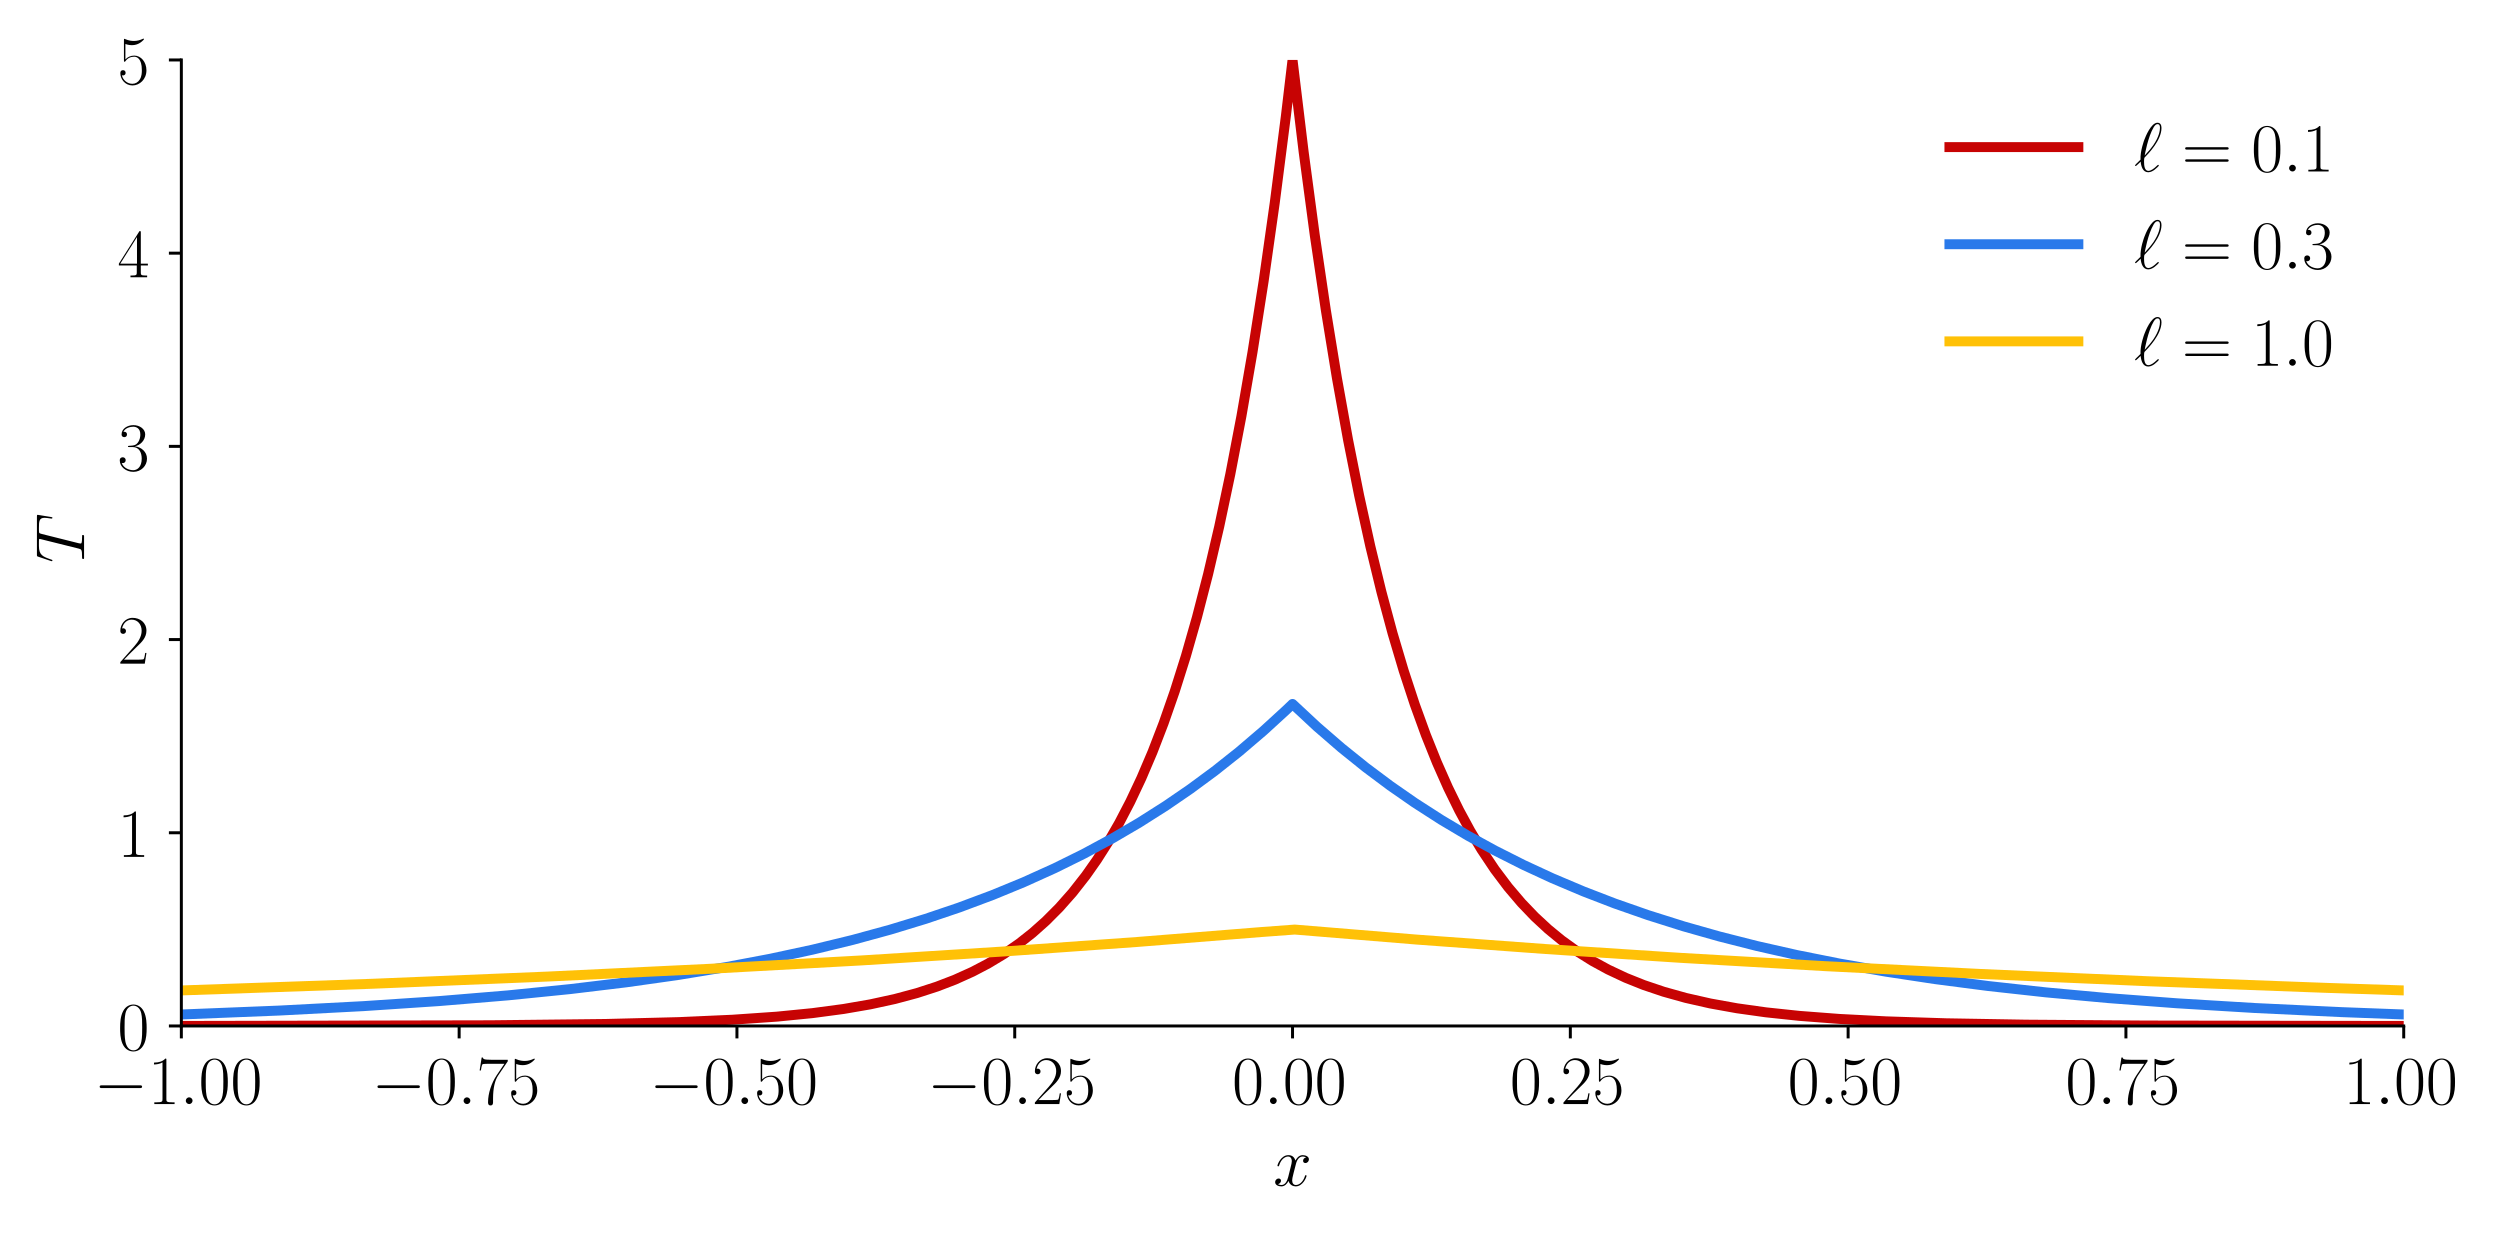
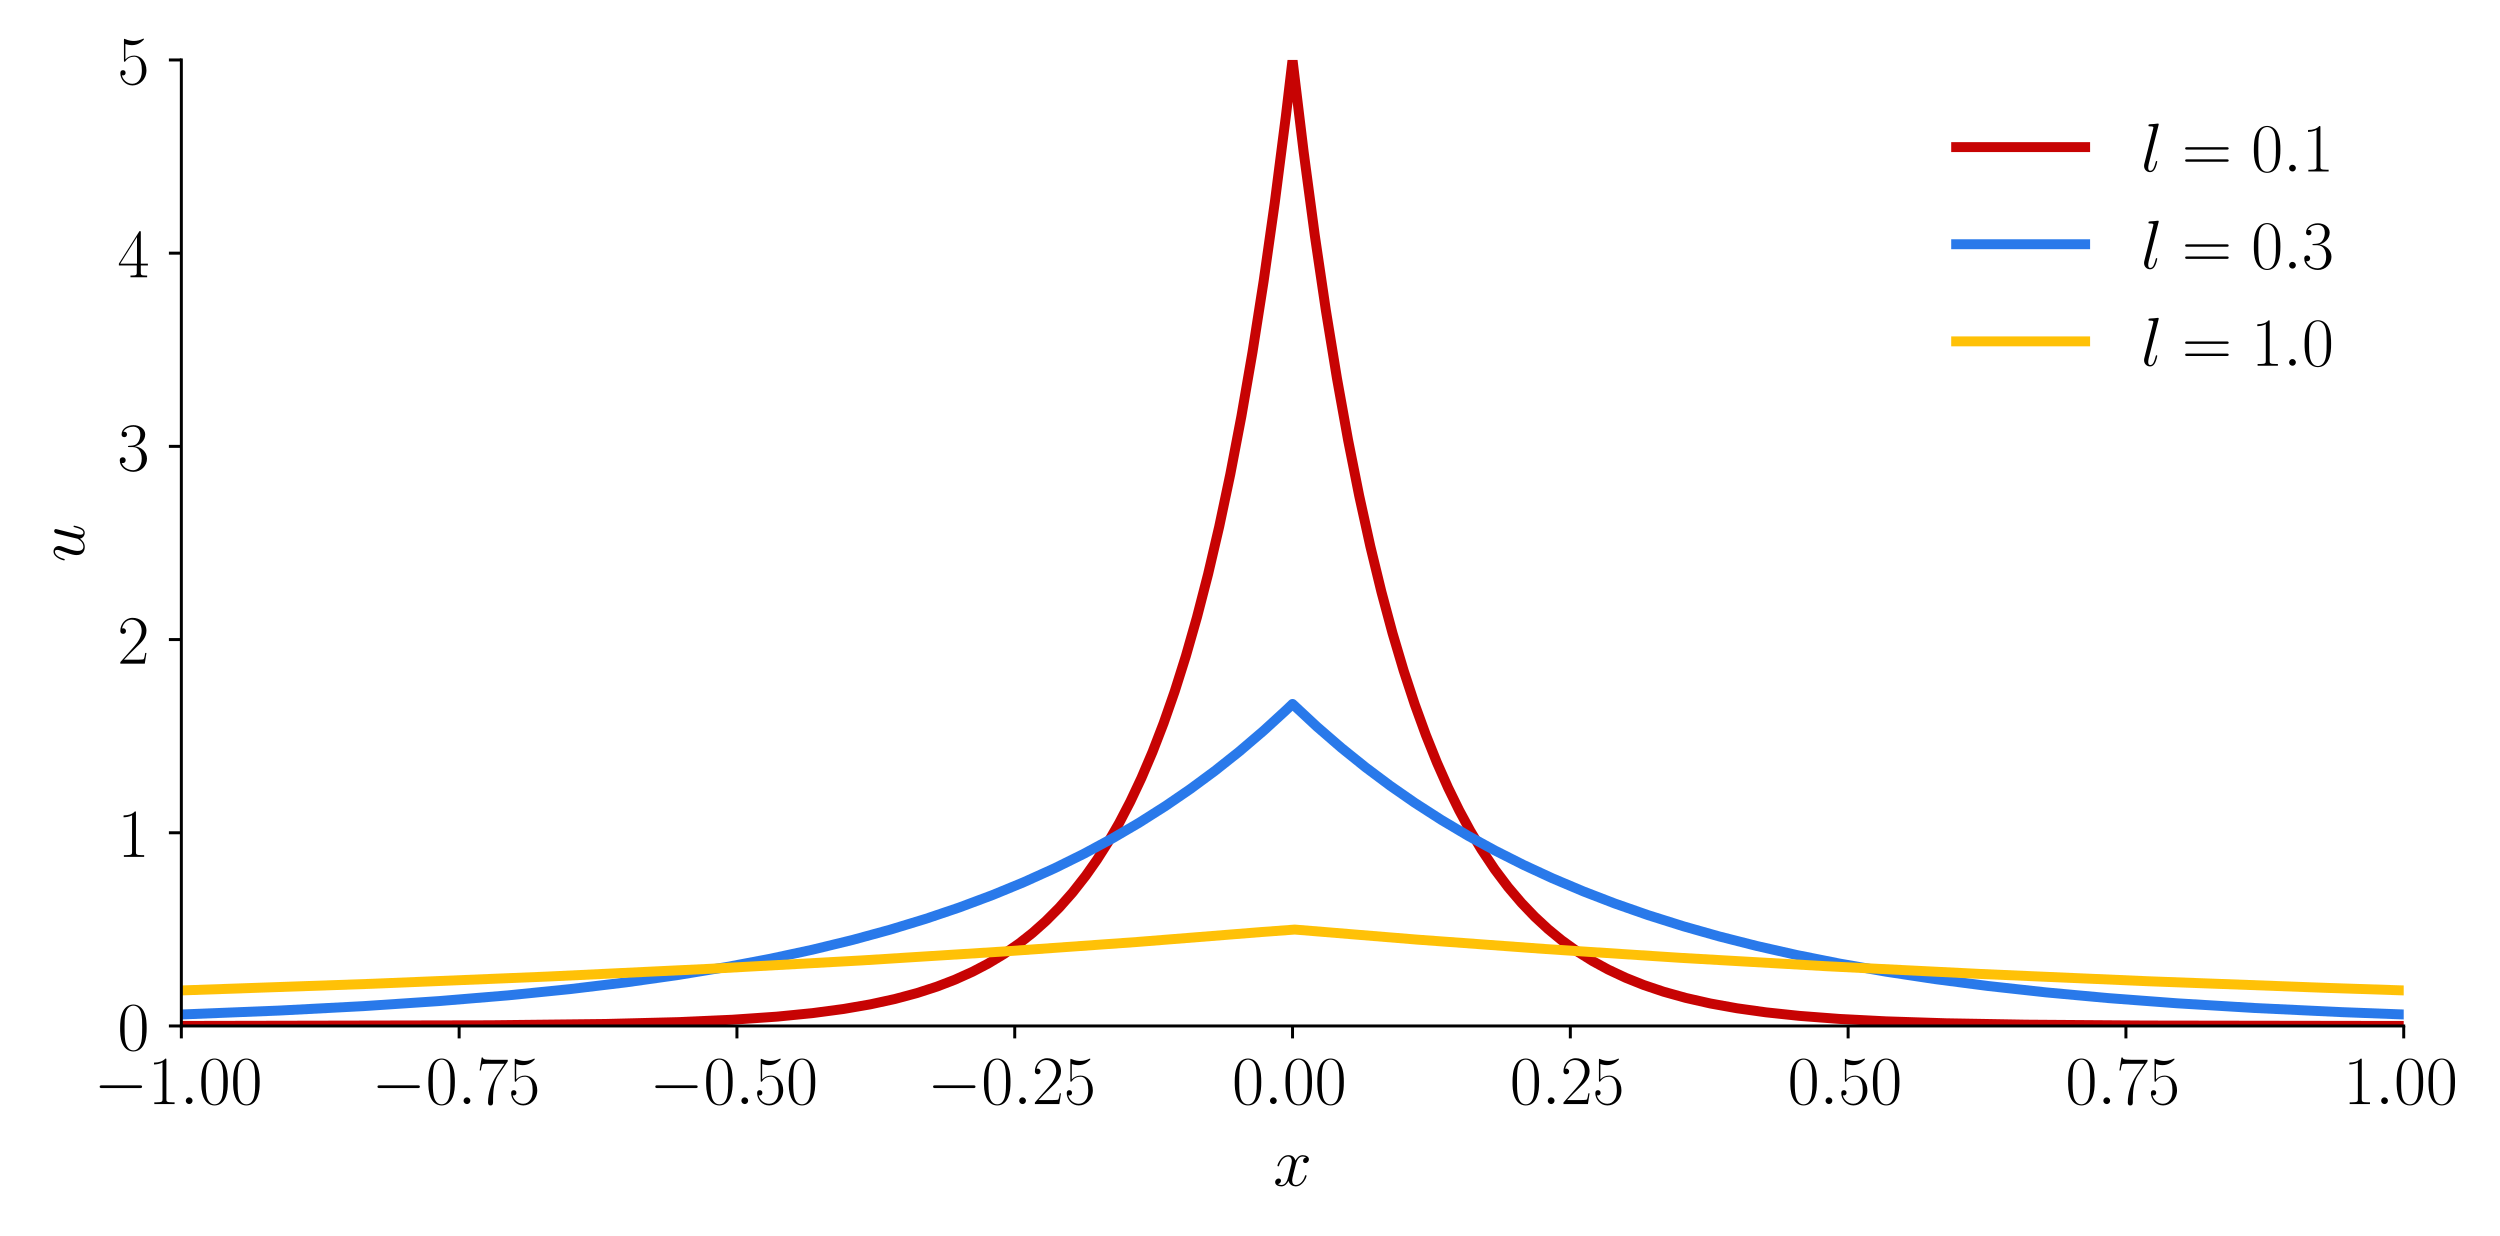
<svg xmlns="http://www.w3.org/2000/svg" xmlns:xlink="http://www.w3.org/1999/xlink" width="502.166pt" height="248.079pt" viewBox="0 0 502.166 248.079" version="1.1">
  <defs>
    <style type="text/css">*{stroke-linejoin: round; stroke-linecap: butt}</style>
  </defs>
  <g id="figure_1">
    <g id="patch_1">
      <path d="M 0 248.079  L 502.166 248.079  L 502.166 0  L 0 0  L 0 248.079  z " style="fill: none" />
    </g>
    <g id="axes_1">
      <g id="patch_2">
        <path d="M 36.426 206.083  L 482.826 206.083  L 482.826 12.043  L 36.426 12.043  L 36.426 206.083  z " style="fill: none" />
      </g>
      <g id="matplotlib.axis_1">
        <g id="xtick_1">
          <g id="line2d_1">
            <defs>
              <path id="m4cd371f86f" d="M 0 0  L 0 2.5  " style="stroke: #000000; stroke-width: 0.6" />
            </defs>
            <g>
              <use xlink:href="#m4cd371f86f" x="36.426" y="206.083" style="stroke: #000000; stroke-width: 0.6" />
            </g>
          </g>
          <g id="text_1">
            <g transform="translate(18.86274 221.7688) scale(0.14 -0.14)">
              <defs>
                <path id="CMSY10-0" d="M 4218 1472  C 4326 1472 4442 1472 4442 1600  C 4442 1728 4326 1728 4218 1728  L 755 1728  C 646 1728 531 1728 531 1600  C 531 1472 646 1472 755 1472  L 4218 1472  z " transform="scale(0.015625)" />
                <path id="CMR17-31" d="M 1702 4058  C 1702 4192 1696 4192 1606 4192  C 1357 3916 979 3827 621 3827  C 602 3827 570 3827 563 3808  C 557 3795 557 3782 557 3648  C 755 3648 1088 3686 1344 3839  L 1344 461  C 1344 236 1331 160 781 160  L 589 160  L 589 0  C 896 0 1216 0 1523 0  C 1830 0 2150 0 2458 0  L 2458 160  L 2266 160  C 1715 160 1702 230 1702 458  L 1702 4058  z " transform="scale(0.015625)" />
                <path id="CMMI12-3a" d="M 1178 307  C 1178 492 1024 619 870 619  C 685 619 557 466 557 313  C 557 128 710 0 864 0  C 1050 0 1178 153 1178 307  z " transform="scale(0.015625)" />
                <path id="CMR17-30" d="M 2688 2025  C 2688 2416 2682 3080 2413 3591  C 2176 4039 1798 4198 1466 4198  C 1158 4198 768 4058 525 3597  C 269 3118 243 2524 243 2025  C 243 1661 250 1106 448 619  C 723 -39 1216 -128 1466 -128  C 1760 -128 2208 -7 2470 600  C 2662 1042 2688 1559 2688 2025  z M 1466 -26  C 1056 -26 813 325 723 812  C 653 1188 653 1738 653 2096  C 653 2588 653 2997 736 3387  C 858 3929 1216 4096 1466 4096  C 1728 4096 2067 3923 2189 3400  C 2272 3036 2278 2607 2278 2096  C 2278 1680 2278 1169 2202 792  C 2067 95 1690 -26 1466 -26  z " transform="scale(0.015625)" />
              </defs>
              <use xlink:href="#CMSY10-0" transform="scale(0.996264)" />
              <use xlink:href="#CMR17-31" transform="translate(77.48747 0) scale(0.996264)" />
              <use xlink:href="#CMMI12-3a" transform="translate(123.1779 0) scale(0.996264)" />
              <use xlink:href="#CMR17-30" transform="translate(150.2751 0) scale(0.996264)" />
              <use xlink:href="#CMR17-30" transform="translate(195.9656 0) scale(0.996264)" />
            </g>
          </g>
        </g>
        <g id="xtick_2">
          <g id="line2d_2">
            <g>
              <use xlink:href="#m4cd371f86f" x="92.226" y="206.083" style="stroke: #000000; stroke-width: 0.6" />
            </g>
          </g>
          <g id="text_2">
            <g transform="translate(74.66274 221.7688) scale(0.14 -0.14)">
              <defs>
                <path id="CMR17-37" d="M 2886 3941  L 2886 4081  L 1382 4081  C 634 4081 621 4165 595 4288  L 480 4288  L 294 3094  L 410 3094  C 429 3215 474 3540 550 3661  C 589 3712 1062 3712 1171 3712  L 2579 3712  L 1869 2661  C 1395 1954 1069 999 1069 165  C 1069 89 1069 -128 1299 -128  C 1530 -128 1530 89 1530 171  L 1530 465  C 1530 1508 1709 2196 2003 2636  L 2886 3941  z " transform="scale(0.015625)" />
                <path id="CMR17-35" d="M 730 3692  C 794 3666 1056 3584 1325 3584  C 1920 3584 2246 3911 2432 4100  C 2432 4157 2432 4192 2394 4192  C 2387 4192 2374 4192 2323 4163  C 2099 4058 1837 3973 1517 3973  C 1325 3973 1037 3999 723 4139  C 653 4171 640 4171 634 4171  C 602 4171 595 4164 595 4037  L 595 2203  C 595 2089 595 2057 659 2057  C 691 2057 704 2070 736 2114  C 941 2401 1222 2522 1542 2522  C 1766 2522 2246 2382 2246 1289  C 2246 1085 2246 715 2054 421  C 1894 159 1645 25 1370 25  C 947 25 518 320 403 814  C 429 807 480 795 506 795  C 589 795 749 840 749 1038  C 749 1210 627 1280 506 1280  C 358 1280 262 1190 262 1011  C 262 454 704 -128 1382 -128  C 2042 -128 2669 440 2669 1264  C 2669 2030 2170 2624 1549 2624  C 1222 2624 947 2503 730 2274  L 730 3692  z " transform="scale(0.015625)" />
              </defs>
              <use xlink:href="#CMSY10-0" transform="scale(0.996264)" />
              <use xlink:href="#CMR17-30" transform="translate(77.48747 0) scale(0.996264)" />
              <use xlink:href="#CMMI12-3a" transform="translate(123.1779 0) scale(0.996264)" />
              <use xlink:href="#CMR17-37" transform="translate(150.2751 0) scale(0.996264)" />
              <use xlink:href="#CMR17-35" transform="translate(195.9656 0) scale(0.996264)" />
            </g>
          </g>
        </g>
        <g id="xtick_3">
          <g id="line2d_3">
            <g>
              <use xlink:href="#m4cd371f86f" x="148.026" y="206.083" style="stroke: #000000; stroke-width: 0.6" />
            </g>
          </g>
          <g id="text_3">
            <g transform="translate(130.4627 221.7688) scale(0.14 -0.14)">
              <use xlink:href="#CMSY10-0" transform="scale(0.996264)" />
              <use xlink:href="#CMR17-30" transform="translate(77.48747 0) scale(0.996264)" />
              <use xlink:href="#CMMI12-3a" transform="translate(123.1779 0) scale(0.996264)" />
              <use xlink:href="#CMR17-35" transform="translate(150.2751 0) scale(0.996264)" />
              <use xlink:href="#CMR17-30" transform="translate(195.9656 0) scale(0.996264)" />
            </g>
          </g>
        </g>
        <g id="xtick_4">
          <g id="line2d_4">
            <g>
              <use xlink:href="#m4cd371f86f" x="203.826" y="206.083" style="stroke: #000000; stroke-width: 0.6" />
            </g>
          </g>
          <g id="text_4">
            <g transform="translate(186.2627 221.7688) scale(0.14 -0.14)">
              <defs>
                <path id="CMR17-32" d="M 2669 989  L 2554 989  C 2490 536 2438 459 2413 420  C 2381 369 1920 369 1830 369  L 602 369  C 832 619 1280 1072 1824 1597  C 2214 1967 2669 2402 2669 3035  C 2669 3790 2067 4224 1395 4224  C 691 4224 262 3604 262 3030  C 262 2780 448 2748 525 2748  C 589 2748 781 2787 781 3010  C 781 3207 614 3264 525 3264  C 486 3264 448 3258 422 3245  C 544 3790 915 4058 1306 4058  C 1862 4058 2227 3617 2227 3035  C 2227 2479 1901 2000 1536 1584  L 262 146  L 262 0  L 2515 0  L 2669 989  z " transform="scale(0.015625)" />
              </defs>
              <use xlink:href="#CMSY10-0" transform="scale(0.996264)" />
              <use xlink:href="#CMR17-30" transform="translate(77.48747 0) scale(0.996264)" />
              <use xlink:href="#CMMI12-3a" transform="translate(123.1779 0) scale(0.996264)" />
              <use xlink:href="#CMR17-32" transform="translate(150.2751 0) scale(0.996264)" />
              <use xlink:href="#CMR17-35" transform="translate(195.9656 0) scale(0.996264)" />
            </g>
          </g>
        </g>
        <g id="xtick_5">
          <g id="line2d_5">
            <g>
              <use xlink:href="#m4cd371f86f" x="259.626" y="206.083" style="stroke: #000000; stroke-width: 0.6" />
            </g>
          </g>
          <g id="text_5">
            <g transform="translate(247.4869 221.7688) scale(0.14 -0.14)">
              <use xlink:href="#CMR17-30" transform="scale(0.996264)" />
              <use xlink:href="#CMMI12-3a" transform="translate(45.69048 0) scale(0.996264)" />
              <use xlink:href="#CMR17-30" transform="translate(72.78765 0) scale(0.996264)" />
              <use xlink:href="#CMR17-30" transform="translate(118.4781 0) scale(0.996264)" />
            </g>
          </g>
        </g>
        <g id="xtick_6">
          <g id="line2d_6">
            <g>
              <use xlink:href="#m4cd371f86f" x="315.426" y="206.083" style="stroke: #000000; stroke-width: 0.6" />
            </g>
          </g>
          <g id="text_6">
            <g transform="translate(303.2869 221.7688) scale(0.14 -0.14)">
              <use xlink:href="#CMR17-30" transform="scale(0.996264)" />
              <use xlink:href="#CMMI12-3a" transform="translate(45.69048 0) scale(0.996264)" />
              <use xlink:href="#CMR17-32" transform="translate(72.78765 0) scale(0.996264)" />
              <use xlink:href="#CMR17-35" transform="translate(118.4781 0) scale(0.996264)" />
            </g>
          </g>
        </g>
        <g id="xtick_7">
          <g id="line2d_7">
            <g>
              <use xlink:href="#m4cd371f86f" x="371.226" y="206.083" style="stroke: #000000; stroke-width: 0.6" />
            </g>
          </g>
          <g id="text_7">
            <g transform="translate(359.0869 221.7688) scale(0.14 -0.14)">
              <use xlink:href="#CMR17-30" transform="scale(0.996264)" />
              <use xlink:href="#CMMI12-3a" transform="translate(45.69048 0) scale(0.996264)" />
              <use xlink:href="#CMR17-35" transform="translate(72.78765 0) scale(0.996264)" />
              <use xlink:href="#CMR17-30" transform="translate(118.4781 0) scale(0.996264)" />
            </g>
          </g>
        </g>
        <g id="xtick_8">
          <g id="line2d_8">
            <g>
              <use xlink:href="#m4cd371f86f" x="427.026" y="206.083" style="stroke: #000000; stroke-width: 0.6" />
            </g>
          </g>
          <g id="text_8">
            <g transform="translate(414.8869 221.7688) scale(0.14 -0.14)">
              <use xlink:href="#CMR17-30" transform="scale(0.996264)" />
              <use xlink:href="#CMMI12-3a" transform="translate(45.69048 0) scale(0.996264)" />
              <use xlink:href="#CMR17-37" transform="translate(72.78765 0) scale(0.996264)" />
              <use xlink:href="#CMR17-35" transform="translate(118.4781 0) scale(0.996264)" />
            </g>
          </g>
        </g>
        <g id="xtick_9">
          <g id="line2d_9">
            <g>
              <use xlink:href="#m4cd371f86f" x="482.826" y="206.083" style="stroke: #000000; stroke-width: 0.6" />
            </g>
          </g>
          <g id="text_9">
            <g transform="translate(470.6869 221.7688) scale(0.14 -0.14)">
              <use xlink:href="#CMR17-31" transform="scale(0.996264)" />
              <use xlink:href="#CMMI12-3a" transform="translate(45.69048 0) scale(0.996264)" />
              <use xlink:href="#CMR17-30" transform="translate(72.78765 0) scale(0.996264)" />
              <use xlink:href="#CMR17-30" transform="translate(118.4781 0) scale(0.996264)" />
            </g>
          </g>
        </g>
        <g id="text_10">
          <g transform="translate(255.746 238.1667) scale(0.14 -0.14)">
            <defs>
              <path id="CMMI12-78" d="M 3034 2606  C 2829 2567 2752 2414 2752 2293  C 2752 2139 2874 2088 2963 2088  C 3155 2088 3290 2254 3290 2427  C 3290 2695 2982 2816 2714 2816  C 2323 2816 2106 2433 2048 2312  C 1901 2816 1504 2816 1389 2816  C 736 2816 390 1980 390 1839  C 390 1814 416 1782 461 1782  C 512 1782 525 1820 538 1846  C 755 2555 1184 2689 1370 2689  C 1658 2689 1715 2420 1715 2267  C 1715 2127 1677 1980 1600 1673  L 1382 798  C 1286 415 1101 64 762 64  C 730 64 570 64 435 147  C 666 192 717 383 717 460  C 717 588 621 664 499 664  C 346 664 179 530 179 326  C 179 57 480 -64 755 -64  C 1062 -64 1280 179 1414 441  C 1517 64 1837 -64 2074 -64  C 2726 -64 3072 773 3072 913  C 3072 945 3046 971 3008 971  C 2950 971 2944 939 2925 888  C 2752 326 2381 64 2093 64  C 1869 64 1747 230 1747 492  C 1747 632 1773 734 1875 1156  L 2099 2024  C 2195 2408 2413 2689 2707 2689  C 2720 2689 2899 2689 3034 2606  z " transform="scale(0.015625)" />
            </defs>
            <use xlink:href="#CMMI12-78" transform="scale(0.996264)" />
          </g>
        </g>
      </g>
      <g id="matplotlib.axis_2">
        <g id="ytick_1">
          <g id="line2d_10">
            <defs>
              <path id="m56f3a9ced1" d="M 0 0  L -2.5 0  " style="stroke: #000000; stroke-width: 0.6" />
            </defs>
            <g>
              <use xlink:href="#m56f3a9ced1" x="36.426" y="206.083" style="stroke: #000000; stroke-width: 0.6" />
            </g>
          </g>
          <g id="text_11">
            <g transform="translate(23.59791 210.9259) scale(0.14 -0.14)">
              <use xlink:href="#CMR17-30" transform="scale(0.996264)" />
            </g>
          </g>
        </g>
        <g id="ytick_2">
          <g id="line2d_11">
            <g>
              <use xlink:href="#m56f3a9ced1" x="36.426" y="167.275" style="stroke: #000000; stroke-width: 0.6" />
            </g>
          </g>
          <g id="text_12">
            <g transform="translate(23.59791 172.1179) scale(0.14 -0.14)">
              <use xlink:href="#CMR17-31" transform="scale(0.996264)" />
            </g>
          </g>
        </g>
        <g id="ytick_3">
          <g id="line2d_12">
            <g>
              <use xlink:href="#m56f3a9ced1" x="36.426" y="128.467" style="stroke: #000000; stroke-width: 0.6" />
            </g>
          </g>
          <g id="text_13">
            <g transform="translate(23.59791 133.3099) scale(0.14 -0.14)">
              <use xlink:href="#CMR17-32" transform="scale(0.996264)" />
            </g>
          </g>
        </g>
        <g id="ytick_4">
          <g id="line2d_13">
            <g>
              <use xlink:href="#m56f3a9ced1" x="36.426" y="89.659" style="stroke: #000000; stroke-width: 0.6" />
            </g>
          </g>
          <g id="text_14">
            <g transform="translate(23.59791 94.50188) scale(0.14 -0.14)">
              <defs>
                <path id="CMR17-33" d="M 1414 2157  C 1984 2157 2234 1662 2234 1090  C 2234 320 1824 25 1453 25  C 1114 25 563 194 390 693  C 422 680 454 680 486 680  C 640 680 755 782 755 948  C 755 1133 614 1216 486 1216  C 378 1216 211 1165 211 926  C 211 335 787 -128 1466 -128  C 2176 -128 2720 430 2720 1085  C 2720 1707 2208 2157 1600 2227  C 2086 2328 2554 2756 2554 3329  C 2554 3820 2048 4179 1472 4179  C 890 4179 378 3829 378 3329  C 378 3110 544 3072 627 3072  C 762 3072 877 3155 877 3321  C 877 3486 762 3569 627 3569  C 602 3569 570 3569 544 3557  C 730 3959 1235 4032 1459 4032  C 1683 4032 2106 3925 2106 3320  C 2106 3143 2080 2828 1862 2550  C 1670 2304 1453 2304 1242 2284  C 1210 2284 1062 2269 1037 2269  C 992 2263 966 2257 966 2208  C 966 2163 973 2157 1101 2157  L 1414 2157  z " transform="scale(0.015625)" />
              </defs>
              <use xlink:href="#CMR17-33" transform="scale(0.996264)" />
            </g>
          </g>
        </g>
        <g id="ytick_5">
          <g id="line2d_14">
            <g>
              <use xlink:href="#m56f3a9ced1" x="36.426" y="50.851" style="stroke: #000000; stroke-width: 0.6" />
            </g>
          </g>
          <g id="text_15">
            <g transform="translate(23.59791 55.69388) scale(0.14 -0.14)">
              <defs>
                <path id="CMR17-34" d="M 2150 4122  C 2150 4256 2144 4256 2029 4256  L 128 1254  L 128 1088  L 1779 1088  L 1779 457  C 1779 224 1766 160 1318 160  L 1197 160  L 1197 0  C 1402 0 1747 0 1965 0  C 2182 0 2528 0 2733 0  L 2733 160  L 2611 160  C 2163 160 2150 224 2150 457  L 2150 1088  L 2803 1088  L 2803 1254  L 2150 1254  L 2150 4122  z M 1798 3703  L 1798 1254  L 256 1254  L 1798 3703  z " transform="scale(0.015625)" />
              </defs>
              <use xlink:href="#CMR17-34" transform="scale(0.996264)" />
            </g>
          </g>
        </g>
        <g id="ytick_6">
          <g id="line2d_15">
            <g>
              <use xlink:href="#m56f3a9ced1" x="36.426" y="12.043" style="stroke: #000000; stroke-width: 0.6" />
            </g>
          </g>
          <g id="text_16">
            <g transform="translate(23.59791 16.88588) scale(0.14 -0.14)">
              <use xlink:href="#CMR17-35" transform="scale(0.996264)" />
            </g>
          </g>
        </g>
        <g id="text_17">
-           <g transform="translate(16.88588 113.0652) rotate(-90) scale(0.14 -0.14)">
-             <defs>
-               <path id="CMMI12-54" d="M 2669 3910  C 2707 4064 2720 4121 2816 4147  C 2867 4160 3078 4160 3213 4160  C 3853 4160 4154 4134 4154 3634  C 4154 3537 4128 3295 4090 3057  L 4083 2980  C 4083 2954 4109 2916 4147 2916  C 4211 2916 4211 2948 4230 3050  L 4416 4184  C 4429 4243 4429 4256 4429 4275  C 4429 4345 4390 4345 4262 4345  L 762 4345  C 614 4345 608 4339 570 4224  L 179 3070  C 173 3056 154 2986 154 2980  C 154 2948 179 2916 218 2916  C 269 2916 282 2941 307 3024  C 576 3801 710 4160 1562 4160  L 1990 4160  C 2144 4160 2208 4160 2208 4089  C 2208 4069 2208 4057 2176 3941  L 1318 499  C 1254 249 1242 185 563 185  C 403 185 358 185 358 64  C 358 0 429 0 461 0  C 621 0 787 0 947 0  L 1946 0  C 2106 0 2278 0 2438 0  C 2509 0 2573 0 2573 121  C 2573 185 2528 185 2362 185  C 1786 185 1786 243 1786 339  C 1786 346 1786 391 1811 494  L 2669 3910  z " transform="scale(0.015625)" />
-             </defs>
-             <use xlink:href="#CMMI12-54" transform="scale(0.996264)" />
+           <g transform="translate(16.88588 112.9494) rotate(-90) scale(0.14 -0.14)">
+             <defs>
+               <path id="CMMI12-75" d="M 2182 370  C 2266 13 2573 -64 2726 -64  C 2931 -64 3085 70 3187 287  C 3296 517 3379 894 3379 913  C 3379 945 3354 971 3315 971  C 3258 971 3251 939 3226 843  C 3110 402 2995 64 2739 64  C 2547 64 2547 275 2547 358  C 2547 505 2566 568 2630 837  C 2675 1009 2720 1181 2758 1360  L 3021 2401  C 3066 2561 3066 2574 3066 2593  C 3066 2689 2989 2753 2893 2753  C 2707 2753 2662 2593 2624 2433  C 2560 2184 2214 811 2170 588  C 2163 588 1914 64 1446 64  C 1114 64 1050 351 1050 588  C 1050 952 1229 1462 1395 1890  C 1472 2095 1504 2178 1504 2305  C 1504 2580 1306 2816 998 2816  C 410 2816 173 1890 173 1839  C 173 1814 198 1782 243 1782  C 301 1782 307 1807 333 1896  C 486 2441 736 2682 979 2682  C 1043 2682 1146 2682 1146 2478  C 1146 2312 1075 2127 979 1884  C 698 1124 666 881 666 690  C 666 38 1158 -64 1421 -64  C 1830 -64 2054 217 2182 370  z " transform="scale(0.015625)" />
+             </defs>
+             <use xlink:href="#CMMI12-75" transform="scale(0.996264)" />
          </g>
        </g>
      </g>
      <g id="line2d_16">
        <path d="M 36.426 206.074  L 98.476 205.941  L 121.689 205.681  L 136.42 205.306  L 147.134 204.827  L 156.062 204.209  L 163.204 203.502  L 169.454 202.668  L 174.81 201.742  L 179.721 200.674  L 184.185 199.476  L 188.202 198.173  L 191.774 196.801  L 195.345 195.191  L 198.47 193.554  L 201.594 191.671  L 204.719 189.505  L 207.398 187.392  L 210.076 185.008  L 212.754 182.321  L 215.433 179.292  L 218.111 175.876  L 220.343 172.699  L 222.575 169.188  L 224.807 165.308  L 227.039 161.02  L 229.271 156.28  L 231.503 151.043  L 233.735 145.254  L 235.967 138.857  L 238.199 131.786  L 240.431 123.973  L 242.663 115.337  L 244.895 105.793  L 247.127 95.246  L 249.359 83.589  L 251.591 70.706  L 253.823 56.468  L 256.055 40.733  L 258.287 23.343  L 259.626 12.043  L 261.858 30.508  L 264.09 47.216  L 266.322 62.335  L 268.554 76.014  L 270.786 88.392  L 273.018 99.592  L 275.25 109.726  L 277.482 118.895  L 279.714 127.192  L 281.946 134.7  L 284.178 141.493  L 286.41 147.639  L 288.642 153.201  L 290.874 158.233  L 293.106 162.787  L 295.338 166.907  L 297.57 170.635  L 300.249 174.643  L 302.927 178.199  L 305.606 181.352  L 308.284 184.148  L 310.962 186.629  L 313.641 188.829  L 316.766 191.083  L 319.89 193.042  L 323.015 194.746  L 326.586 196.422  L 330.158 197.851  L 334.175 199.207  L 338.639 200.453  L 343.55 201.565  L 348.906 202.529  L 354.71 203.343  L 361.406 204.053  L 369.441 204.667  L 378.815 205.152  L 390.868 205.541  L 406.938 205.819  L 431.044 205.993  L 478.809 206.072  L 482.826 206.074  L 482.826 206.074  " clip-path="url(#p129e059bec)" style="fill: none; stroke: #c70303; stroke-width: 2; stroke-linecap: square" />
      </g>
      <g id="line2d_17">
        <path d="M 36.426 203.776  L 56.068 202.989  L 73.031 202.097  L 88.209 201.083  L 102.047 199.935  L 114.546 198.673  L 125.706 197.329  L 135.974 195.879  L 145.794 194.267  L 154.722 192.582  L 163.204 190.758  L 171.239 188.805  L 178.828 186.731  L 185.97 184.553  L 192.666 182.288  L 199.362 179.786  L 205.612 177.213  L 211.862 174.389  L 217.665 171.52  L 223.468 168.391  L 228.825 165.252  L 234.182 161.851  L 239.092 158.485  L 244.002 154.864  L 248.913 150.966  L 253.823 146.772  L 258.287 142.684  L 259.626 141.403  L 264.537 145.976  L 269.447 150.226  L 274.358 154.176  L 279.268 157.846  L 284.178 161.257  L 289.535 164.703  L 294.892 167.885  L 300.249 170.822  L 306.052 173.749  L 311.855 176.433  L 318.105 179.075  L 324.354 181.482  L 331.05 183.823  L 338.193 186.075  L 345.335 188.099  L 352.924 190.026  L 360.959 191.842  L 369.441 193.536  L 378.815 195.175  L 388.636 196.663  L 399.35 198.056  L 410.956 199.334  L 423.455 200.483  L 437.294 201.528  L 452.918 202.476  L 470.327 203.302  L 482.826 203.776  L 482.826 203.776  " clip-path="url(#p129e059bec)" style="fill: none; stroke: #2979ea; stroke-width: 2; stroke-linecap: square" />
      </g>
      <g id="line2d_18">
        <path d="M 36.426 198.945  L 74.817 197.605  L 110.082 196.154  L 142.67 194.593  L 173.025 192.919  L 201.594 191.121  L 228.378 189.214  L 253.377 187.215  L 260.073 186.718  L 284.625 188.735  L 310.516 190.635  L 337.746 192.409  L 366.762 194.076  L 398.01 195.645  L 431.49 197.099  L 467.649 198.442  L 482.826 198.945  L 482.826 198.945  " clip-path="url(#p129e059bec)" style="fill: none; stroke: #ffc107; stroke-width: 2; stroke-linecap: square" />
      </g>
      <g id="patch_3">
        <path d="M 36.426 206.083  L 36.426 12.043  " style="fill: none; stroke: #000000; stroke-width: 0.6; stroke-linejoin: miter; stroke-linecap: square" />
      </g>
      <g id="patch_4">
        <path d="M 36.426 206.083  L 482.826 206.083  " style="fill: none; stroke: #000000; stroke-width: 0.6; stroke-linejoin: miter; stroke-linecap: square" />
      </g>
      <g id="legend_1">
        <g id="line2d_19">
-           <path d="M 391.574 29.543  L 404.524 29.543  L 417.474 29.543  " style="fill: none; stroke: #c70303; stroke-width: 2; stroke-linecap: square" />
+           <path d="M 392.93 29.543  L 405.88 29.543  L 418.83 29.543  " style="fill: none; stroke: #c70303; stroke-width: 2; stroke-linecap: square" />
        </g>
        <g id="text_18">
-           <g transform="translate(428.6743 34.44294) scale(0.14 -0.14)">
-             <defs>
-               <path id="CMMI12-60" d="M 589 1088  C 186 692 83 597 83 572  C 83 546 109 501 154 501  C 186 501 550 851 602 909  C 640 482 800 -73 1299 -73  C 1555 -73 1786 86 1888 163  C 1971 227 2278 488 2278 546  C 2278 578 2246 616 2214 616  C 2189 616 2093 520 2067 495  C 1843 278 1562 55 1306 55  C 960 55 915 552 915 897  C 915 960 915 1228 960 1279  C 1338 1667 2522 2886 2522 4014  C 2522 4269 2426 4492 2150 4492  C 1555 4492 1037 3178 947 2936  C 922 2873 550 1891 589 1088  z M 973 1471  C 979 1509 1267 3186 1805 4082  C 1914 4255 2022 4364 2150 4364  C 2368 4364 2381 4159 2381 4018  C 2381 3794 2317 3218 1760 2412  C 1594 2175 1338 1855 973 1471  z " transform="scale(0.015625)" />
+           <g transform="translate(430.0303 34.44294) scale(0.14 -0.14)">
+             <defs>
+               <path id="CMMI12-6c" d="M 1626 4257  C 1632 4282 1645 4320 1645 4352  C 1645 4416 1581 4416 1568 4416  C 1562 4416 1331 4393 1216 4377  C 1107 4377 1011 4358 896 4358  C 742 4345 698 4339 698 4224  C 698 4160 762 4160 826 4160  C 1152 4160 1152 4102 1152 4039  C 1152 4014 1152 4001 1120 3887  L 326 731  C 307 661 294 610 294 509  C 294 191 531 -64 858 -64  C 1069 -64 1210 76 1312 274  C 1421 483 1510 884 1510 909  C 1510 941 1485 967 1446 967  C 1389 967 1382 935 1357 840  C 1242 401 1126 64 870 64  C 678 64 678 267 678 357  C 678 382 678 515 723 694  L 1626 4257  z " transform="scale(0.015625)" />
              <path id="CMR17-3d" d="M 4115 2017  C 4211 2017 4307 2017 4307 2125  C 4307 2240 4198 2240 4090 2240  L 512 2240  C 403 2240 294 2240 294 2125  C 294 2017 390 2017 486 2017  L 4115 2017  z M 4090 896  C 4198 896 4307 896 4307 1011  C 4307 1119 4211 1119 4115 1119  L 486 1119  C 390 1119 294 1119 294 1011  C 294 896 403 896 512 896  L 4090 896  z " transform="scale(0.015625)" />
            </defs>
-             <use xlink:href="#CMMI12-60" transform="scale(0.996264)" />
-             <use xlink:href="#CMR17-3d" transform="translate(68.60823 0) scale(0.996264)" />
-             <use xlink:href="#CMR17-30" transform="translate(167.997 0) scale(0.996264)" />
-             <use xlink:href="#CMMI12-3a" transform="translate(213.6875 0) scale(0.996264)" />
-             <use xlink:href="#CMR17-31" transform="translate(240.7847 0) scale(0.996264)" />
+             <use xlink:href="#CMMI12-6c" transform="scale(0.996264)" />
+             <use xlink:href="#CMR17-3d" transform="translate(58.92241 0) scale(0.996264)" />
+             <use xlink:href="#CMR17-30" transform="translate(158.3112 0) scale(0.996264)" />
+             <use xlink:href="#CMMI12-3a" transform="translate(204.0017 0) scale(0.996264)" />
+             <use xlink:href="#CMR17-31" transform="translate(231.0989 0) scale(0.996264)" />
          </g>
        </g>
        <g id="line2d_20">
-           <path d="M 391.574 49.055  L 404.524 49.055  L 417.474 49.055  " style="fill: none; stroke: #2979ea; stroke-width: 2; stroke-linecap: square" />
+           <path d="M 392.93 49.055  L 405.88 49.055  L 418.83 49.055  " style="fill: none; stroke: #2979ea; stroke-width: 2; stroke-linecap: square" />
        </g>
        <g id="text_19">
-           <g transform="translate(428.6743 53.95497) scale(0.14 -0.14)">
-             <use xlink:href="#CMMI12-60" transform="scale(0.996264)" />
-             <use xlink:href="#CMR17-3d" transform="translate(68.60823 0) scale(0.996264)" />
-             <use xlink:href="#CMR17-30" transform="translate(167.997 0) scale(0.996264)" />
-             <use xlink:href="#CMMI12-3a" transform="translate(213.6875 0) scale(0.996264)" />
-             <use xlink:href="#CMR17-33" transform="translate(240.7847 0) scale(0.996264)" />
+           <g transform="translate(430.0303 53.95497) scale(0.14 -0.14)">
+             <use xlink:href="#CMMI12-6c" transform="scale(0.996264)" />
+             <use xlink:href="#CMR17-3d" transform="translate(58.92241 0) scale(0.996264)" />
+             <use xlink:href="#CMR17-30" transform="translate(158.3112 0) scale(0.996264)" />
+             <use xlink:href="#CMMI12-3a" transform="translate(204.0017 0) scale(0.996264)" />
+             <use xlink:href="#CMR17-33" transform="translate(231.0989 0) scale(0.996264)" />
          </g>
        </g>
        <g id="line2d_21">
-           <path d="M 391.574 68.567  L 404.524 68.567  L 417.474 68.567  " style="fill: none; stroke: #ffc107; stroke-width: 2; stroke-linecap: square" />
+           <path d="M 392.93 68.567  L 405.88 68.567  L 418.83 68.567  " style="fill: none; stroke: #ffc107; stroke-width: 2; stroke-linecap: square" />
        </g>
        <g id="text_20">
-           <g transform="translate(428.6743 73.46699) scale(0.14 -0.14)">
-             <use xlink:href="#CMMI12-60" transform="scale(0.996264)" />
-             <use xlink:href="#CMR17-3d" transform="translate(68.60823 0) scale(0.996264)" />
-             <use xlink:href="#CMR17-31" transform="translate(167.997 0) scale(0.996264)" />
-             <use xlink:href="#CMMI12-3a" transform="translate(213.6875 0) scale(0.996264)" />
-             <use xlink:href="#CMR17-30" transform="translate(240.7847 0) scale(0.996264)" />
+           <g transform="translate(430.0303 73.46699) scale(0.14 -0.14)">
+             <use xlink:href="#CMMI12-6c" transform="scale(0.996264)" />
+             <use xlink:href="#CMR17-3d" transform="translate(58.92241 0) scale(0.996264)" />
+             <use xlink:href="#CMR17-31" transform="translate(158.3112 0) scale(0.996264)" />
+             <use xlink:href="#CMMI12-3a" transform="translate(204.0017 0) scale(0.996264)" />
+             <use xlink:href="#CMR17-30" transform="translate(231.0989 0) scale(0.996264)" />
          </g>
        </g>
      </g>
    </g>
  </g>
  <defs>
    <clipPath id="p129e059bec">
      <rect x="36.426" y="12.043" width="446.4" height="194.04" />
    </clipPath>
  </defs>
</svg>
